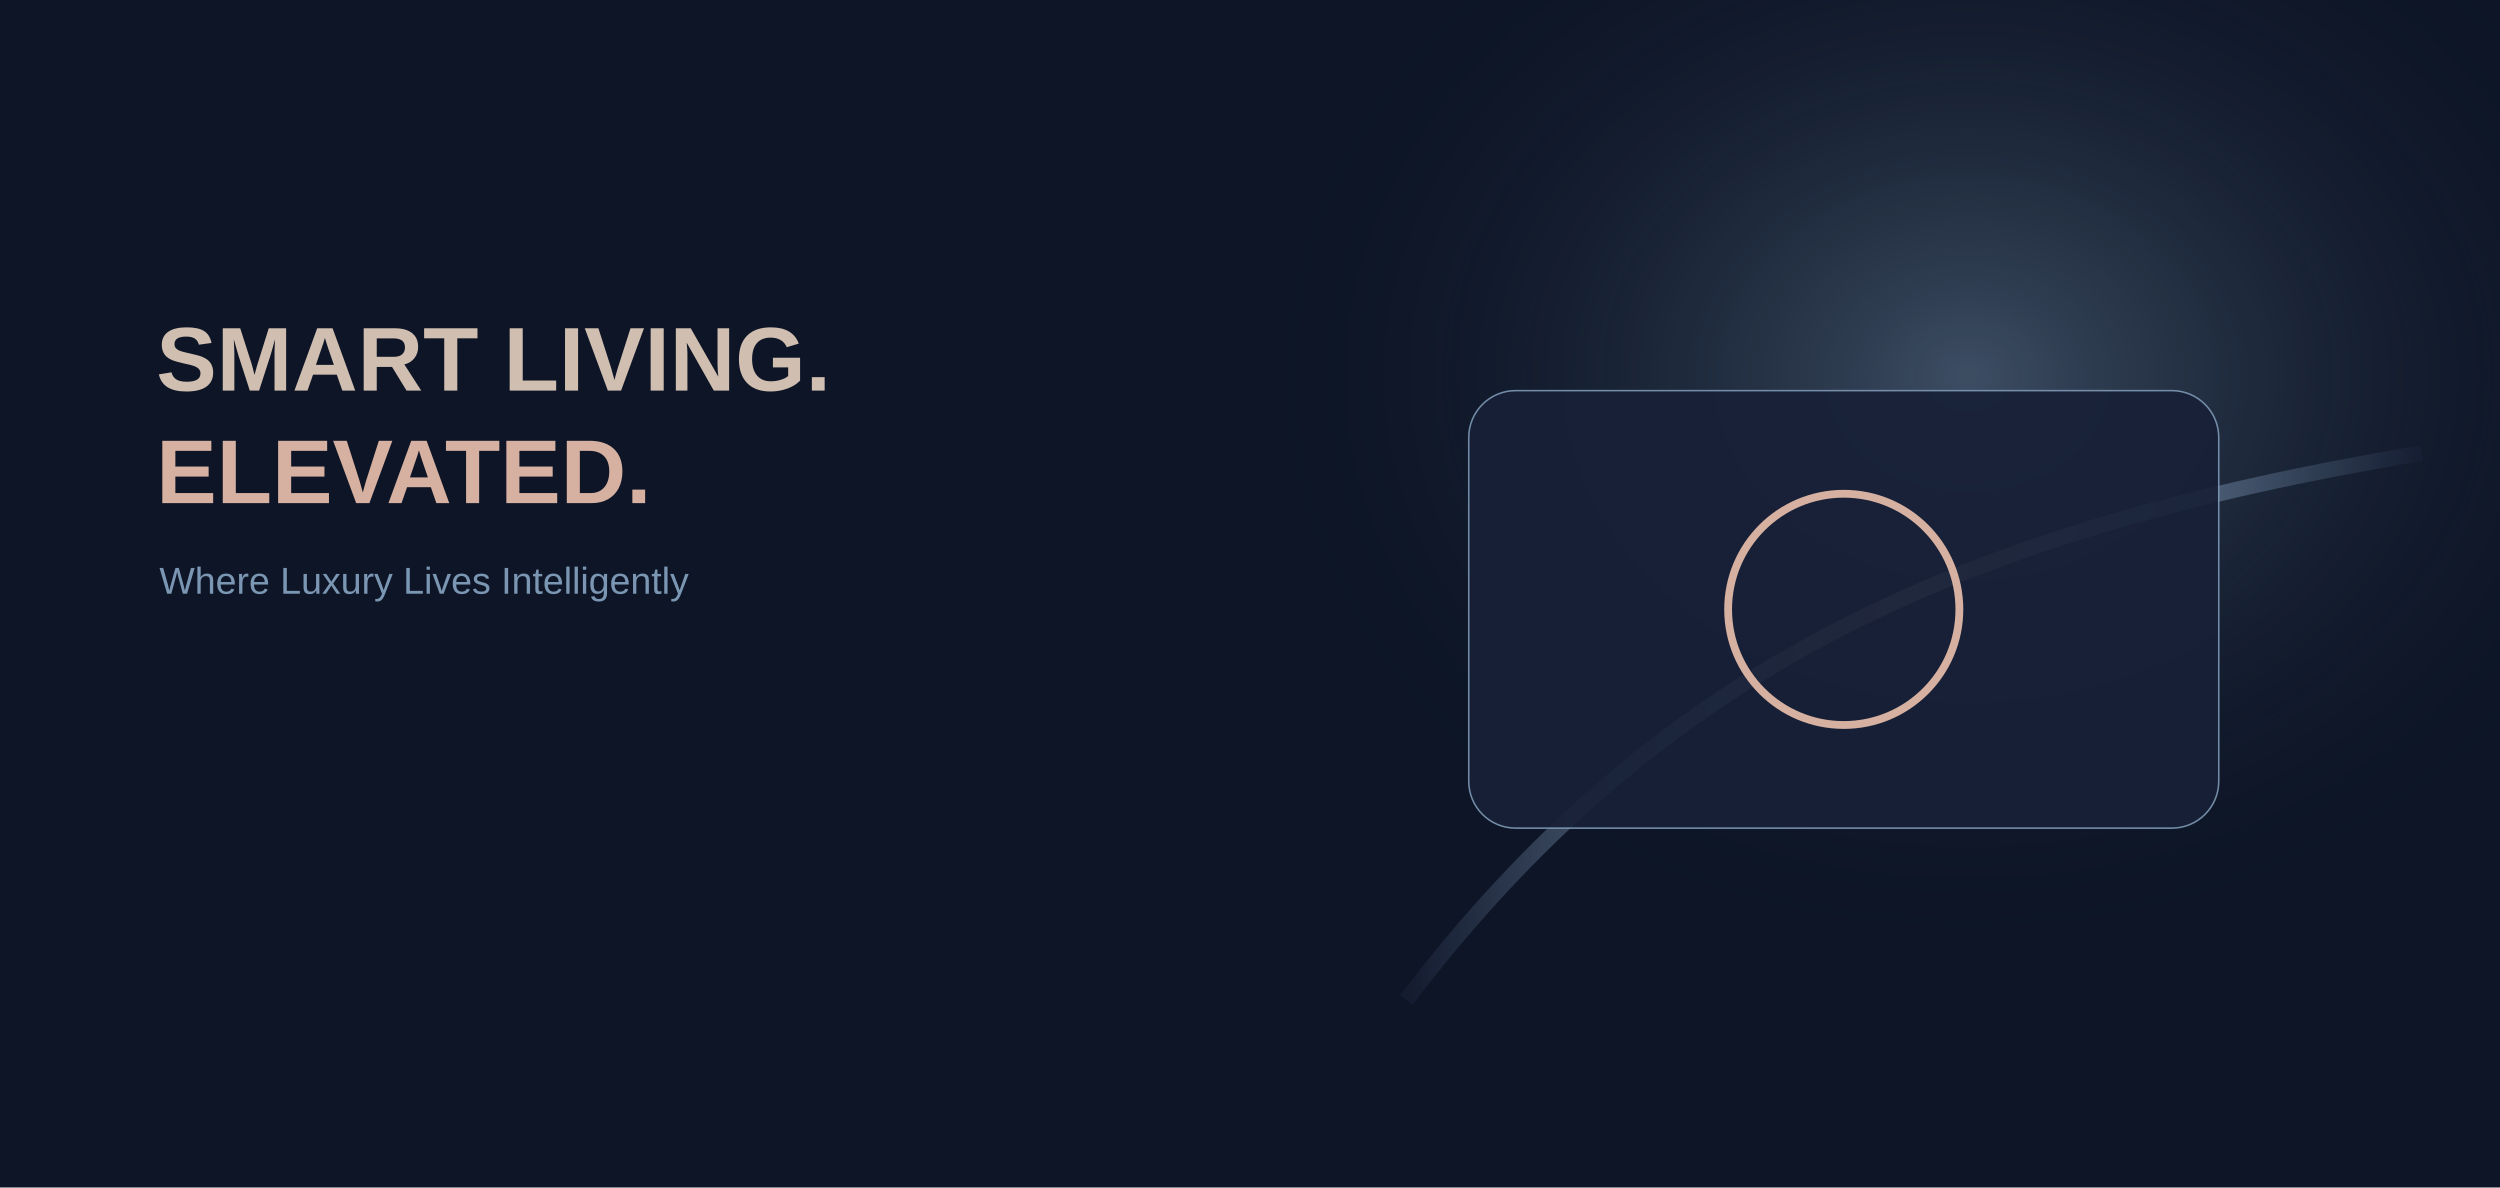
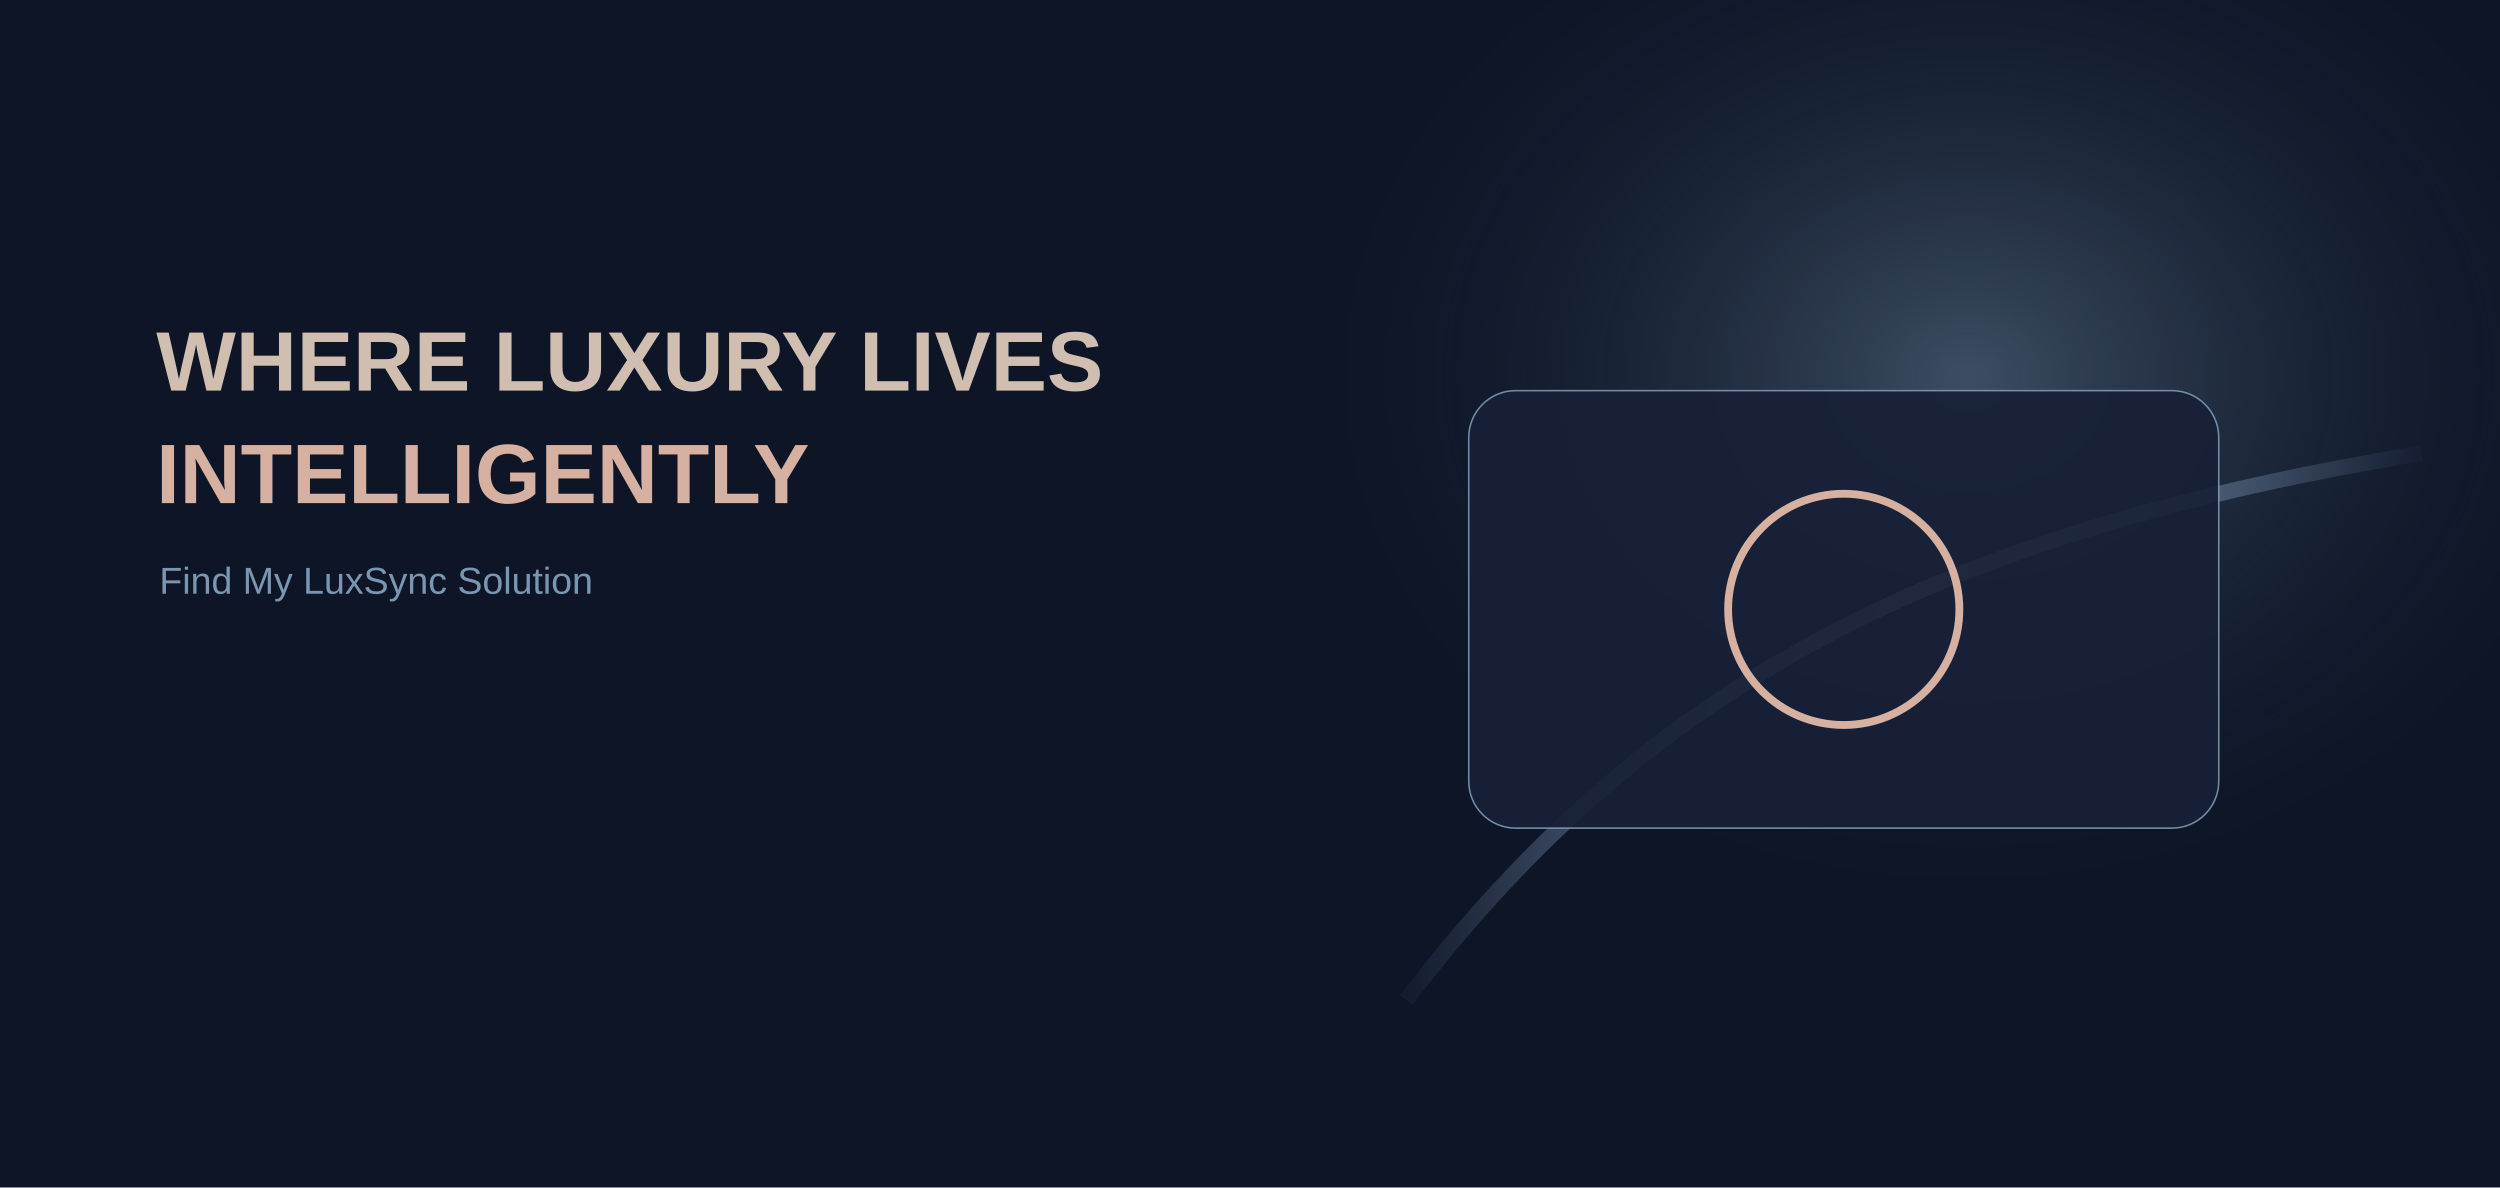
- <svg xmlns="http://www.w3.org/2000/svg" width="1600" height="760" viewBox="0 0 1600 760" role="img" aria-label="LuxSync Smart Living Elevated hero">
+ <svg xmlns="http://www.w3.org/2000/svg" width="1600" height="760" viewBox="0 0 1600 760" role="img" aria-label="LuxSync Where Luxury Lives Intelligently hero">
  <defs>
    <linearGradient id="steel" x1="0" x2="1">
      <stop offset="0" stop-color="#172036" />
      <stop offset=".28" stop-color="#7B96B2" />
      <stop offset=".5" stop-color="#D0BEB0" />
      <stop offset=".72" stop-color="#7B96B2" />
      <stop offset="1" stop-color="#172036" />
    </linearGradient>
    <linearGradient id="rose" x1="0" x2="1">
      <stop offset="0" stop-color="#967878" />
      <stop offset=".28" stop-color="#D6B0A0" />
      <stop offset=".5" stop-color="#D0BEB0" />
      <stop offset=".72" stop-color="#D6B0A0" />
      <stop offset="1" stop-color="#967878" />
    </linearGradient>
    <radialGradient id="glow">
      <stop offset="0" stop-color="#7B96B2" stop-opacity=".44" />
      <stop offset="1" stop-color="#0D1526" stop-opacity="0" />
    </radialGradient>
  </defs>
  <rect width="1600" height="760" fill="#0D1526" />
  <ellipse cx="1260" cy="240" rx="460" ry="370" fill="url(#glow)" />
  <path d="M900 640c160-210 350-300 650-350" fill="none" stroke="url(#steel)" stroke-width="10" opacity=".65" />
  <rect x="940" y="250" width="480" height="280" rx="30" fill="#172036" stroke="#7B96B2" opacity=".92" />
  <circle cx="1180" cy="390" r="74" fill="none" stroke="#D6B0A0" stroke-width="5" />
-   <text x="100" y="250" text-anchor="start" font-family="Manrope,Arial,sans-serif" font-size="58" font-weight="600" fill="#D0BEB0">SMART LIVING.</text>
-   <text x="100" y="322" text-anchor="start" font-family="Manrope,Arial,sans-serif" font-size="58" font-weight="600" fill="#D6B0A0">ELEVATED.</text>
-   <text x="102" y="380" text-anchor="start" font-family="Manrope,Arial,sans-serif" font-size="24" font-weight="500" fill="#7B96B2">Where Luxury Lives Intelligently</text>
+   <text x="100" y="250" text-anchor="start" font-family="Manrope,Arial,sans-serif" font-size="54" font-weight="600" fill="#D0BEB0">WHERE LUXURY LIVES</text>
+   <text x="100" y="322" text-anchor="start" font-family="Manrope,Arial,sans-serif" font-size="54" font-weight="600" fill="#D6B0A0">INTELLIGENTLY</text>
+   <text x="102" y="380" text-anchor="start" font-family="Manrope,Arial,sans-serif" font-size="24" font-weight="500" fill="#7B96B2">Find My LuxSync Solution</text>
</svg>
